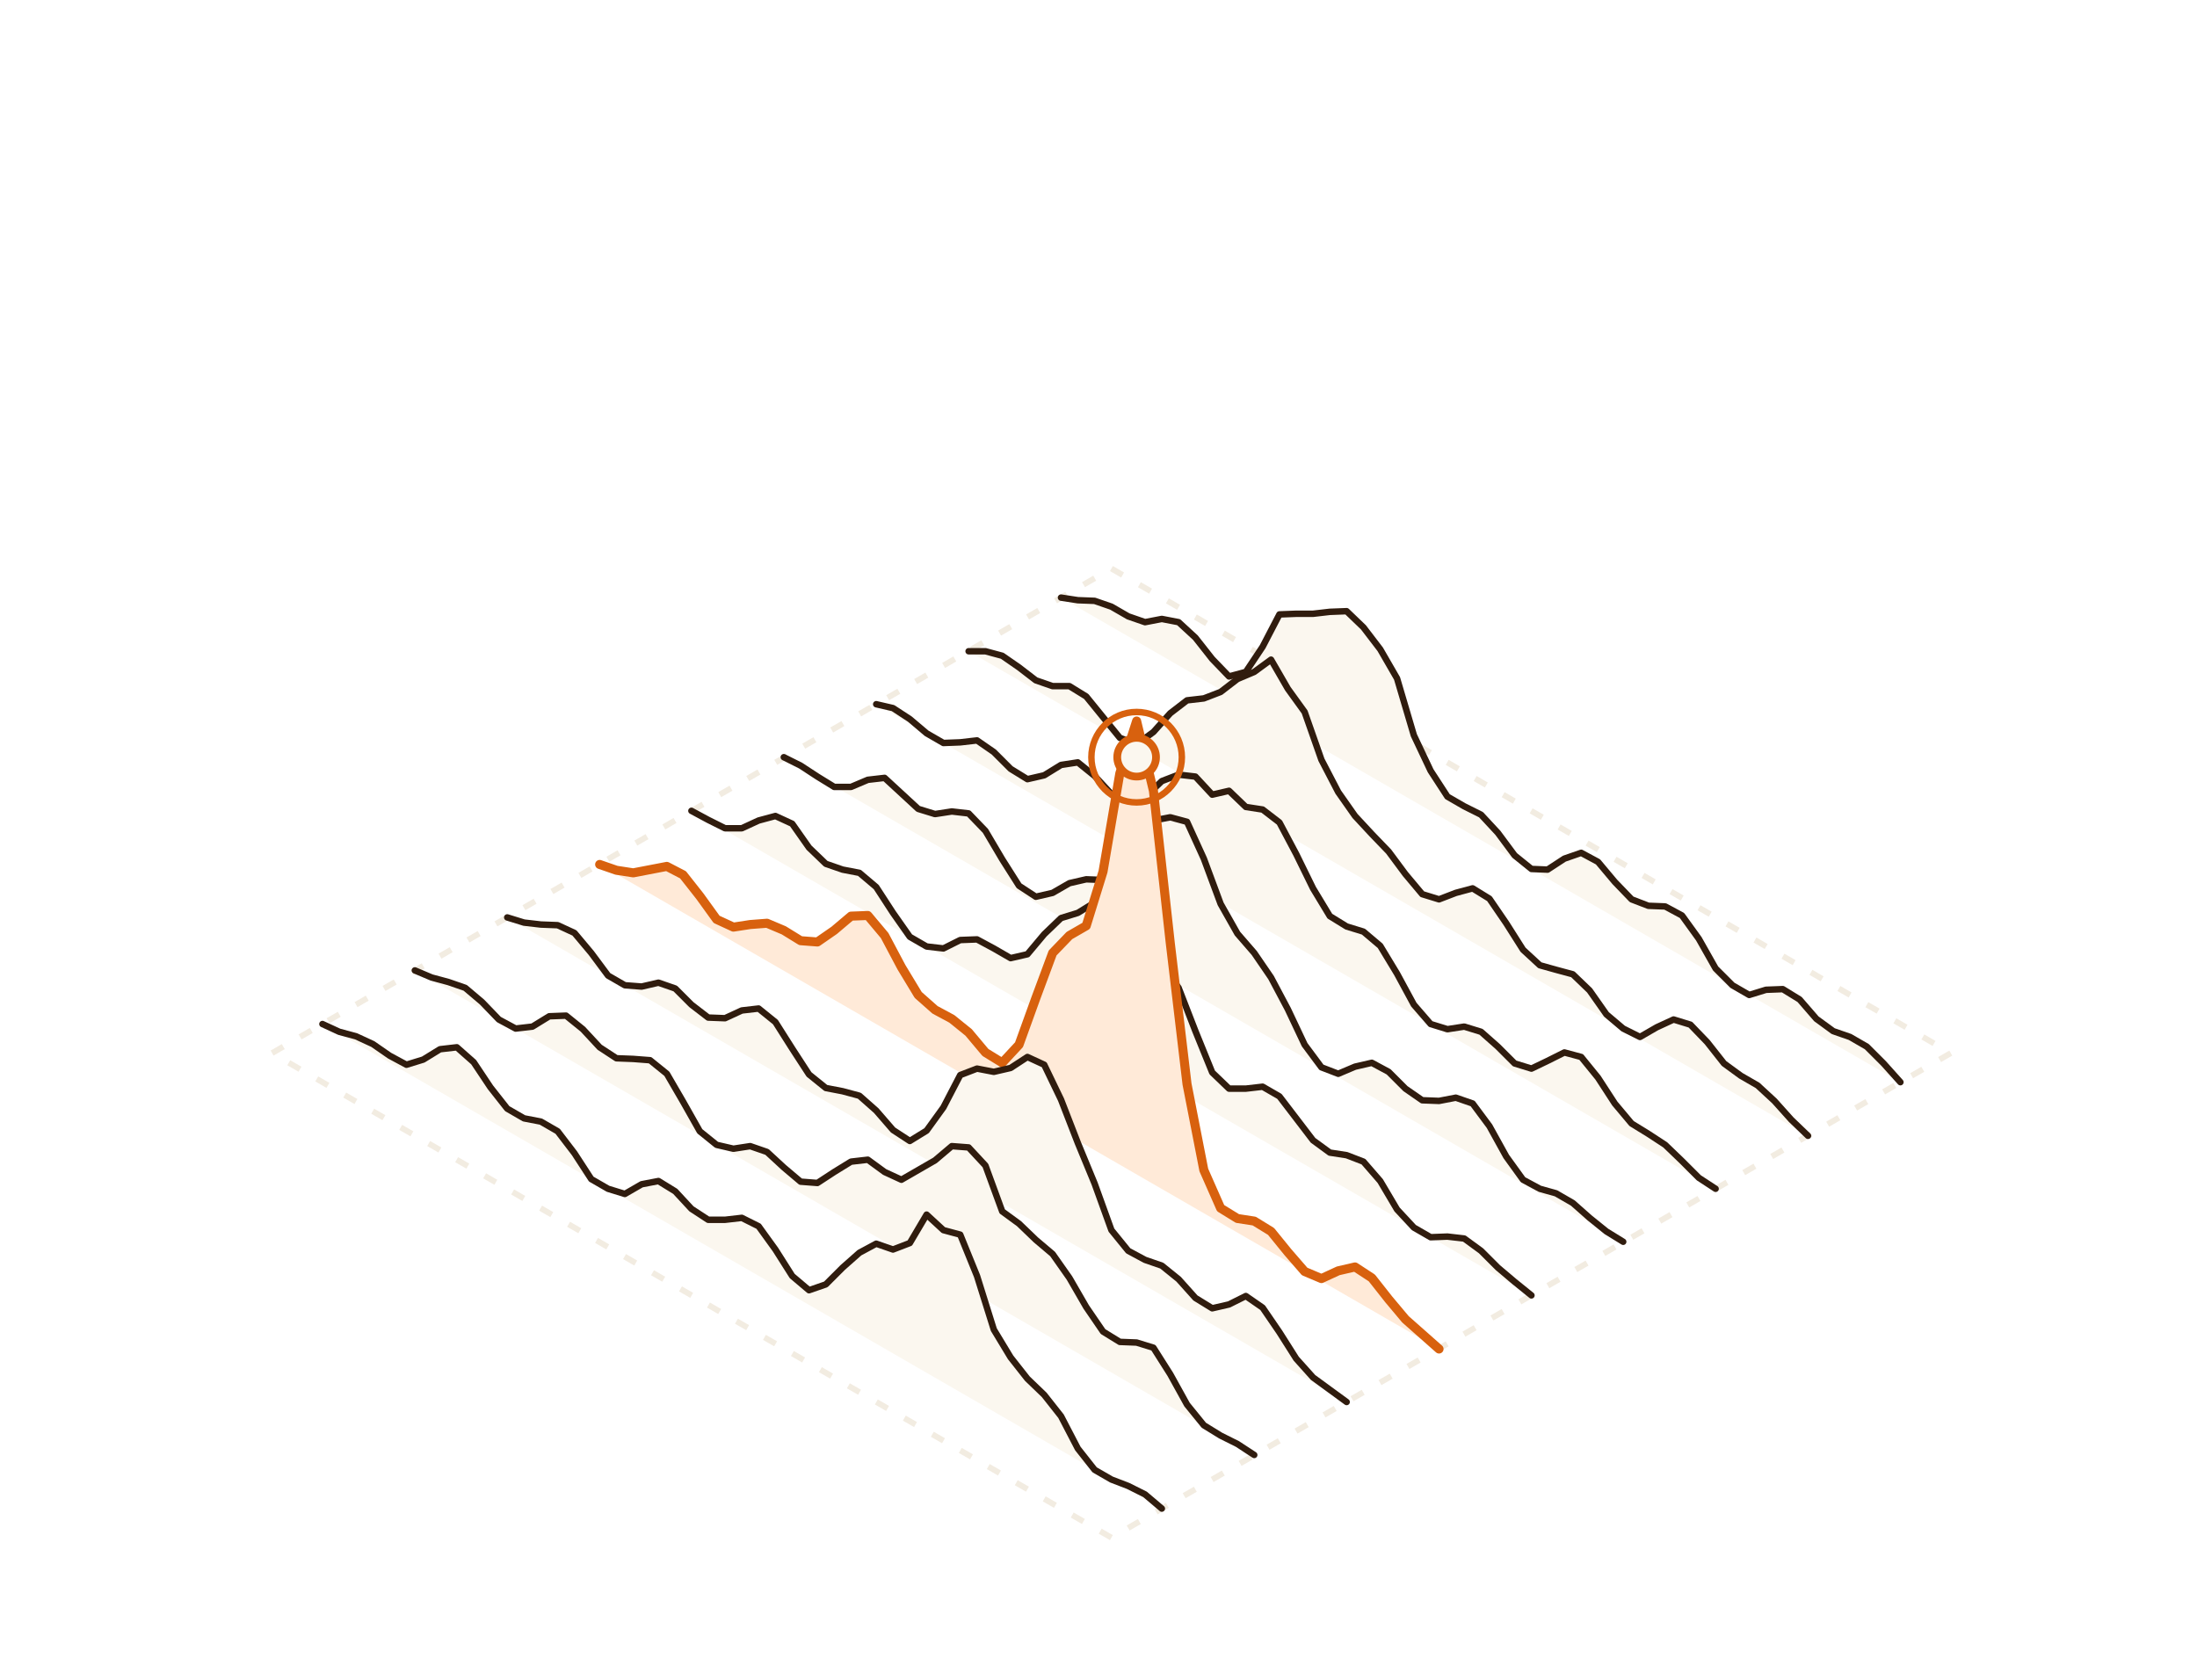
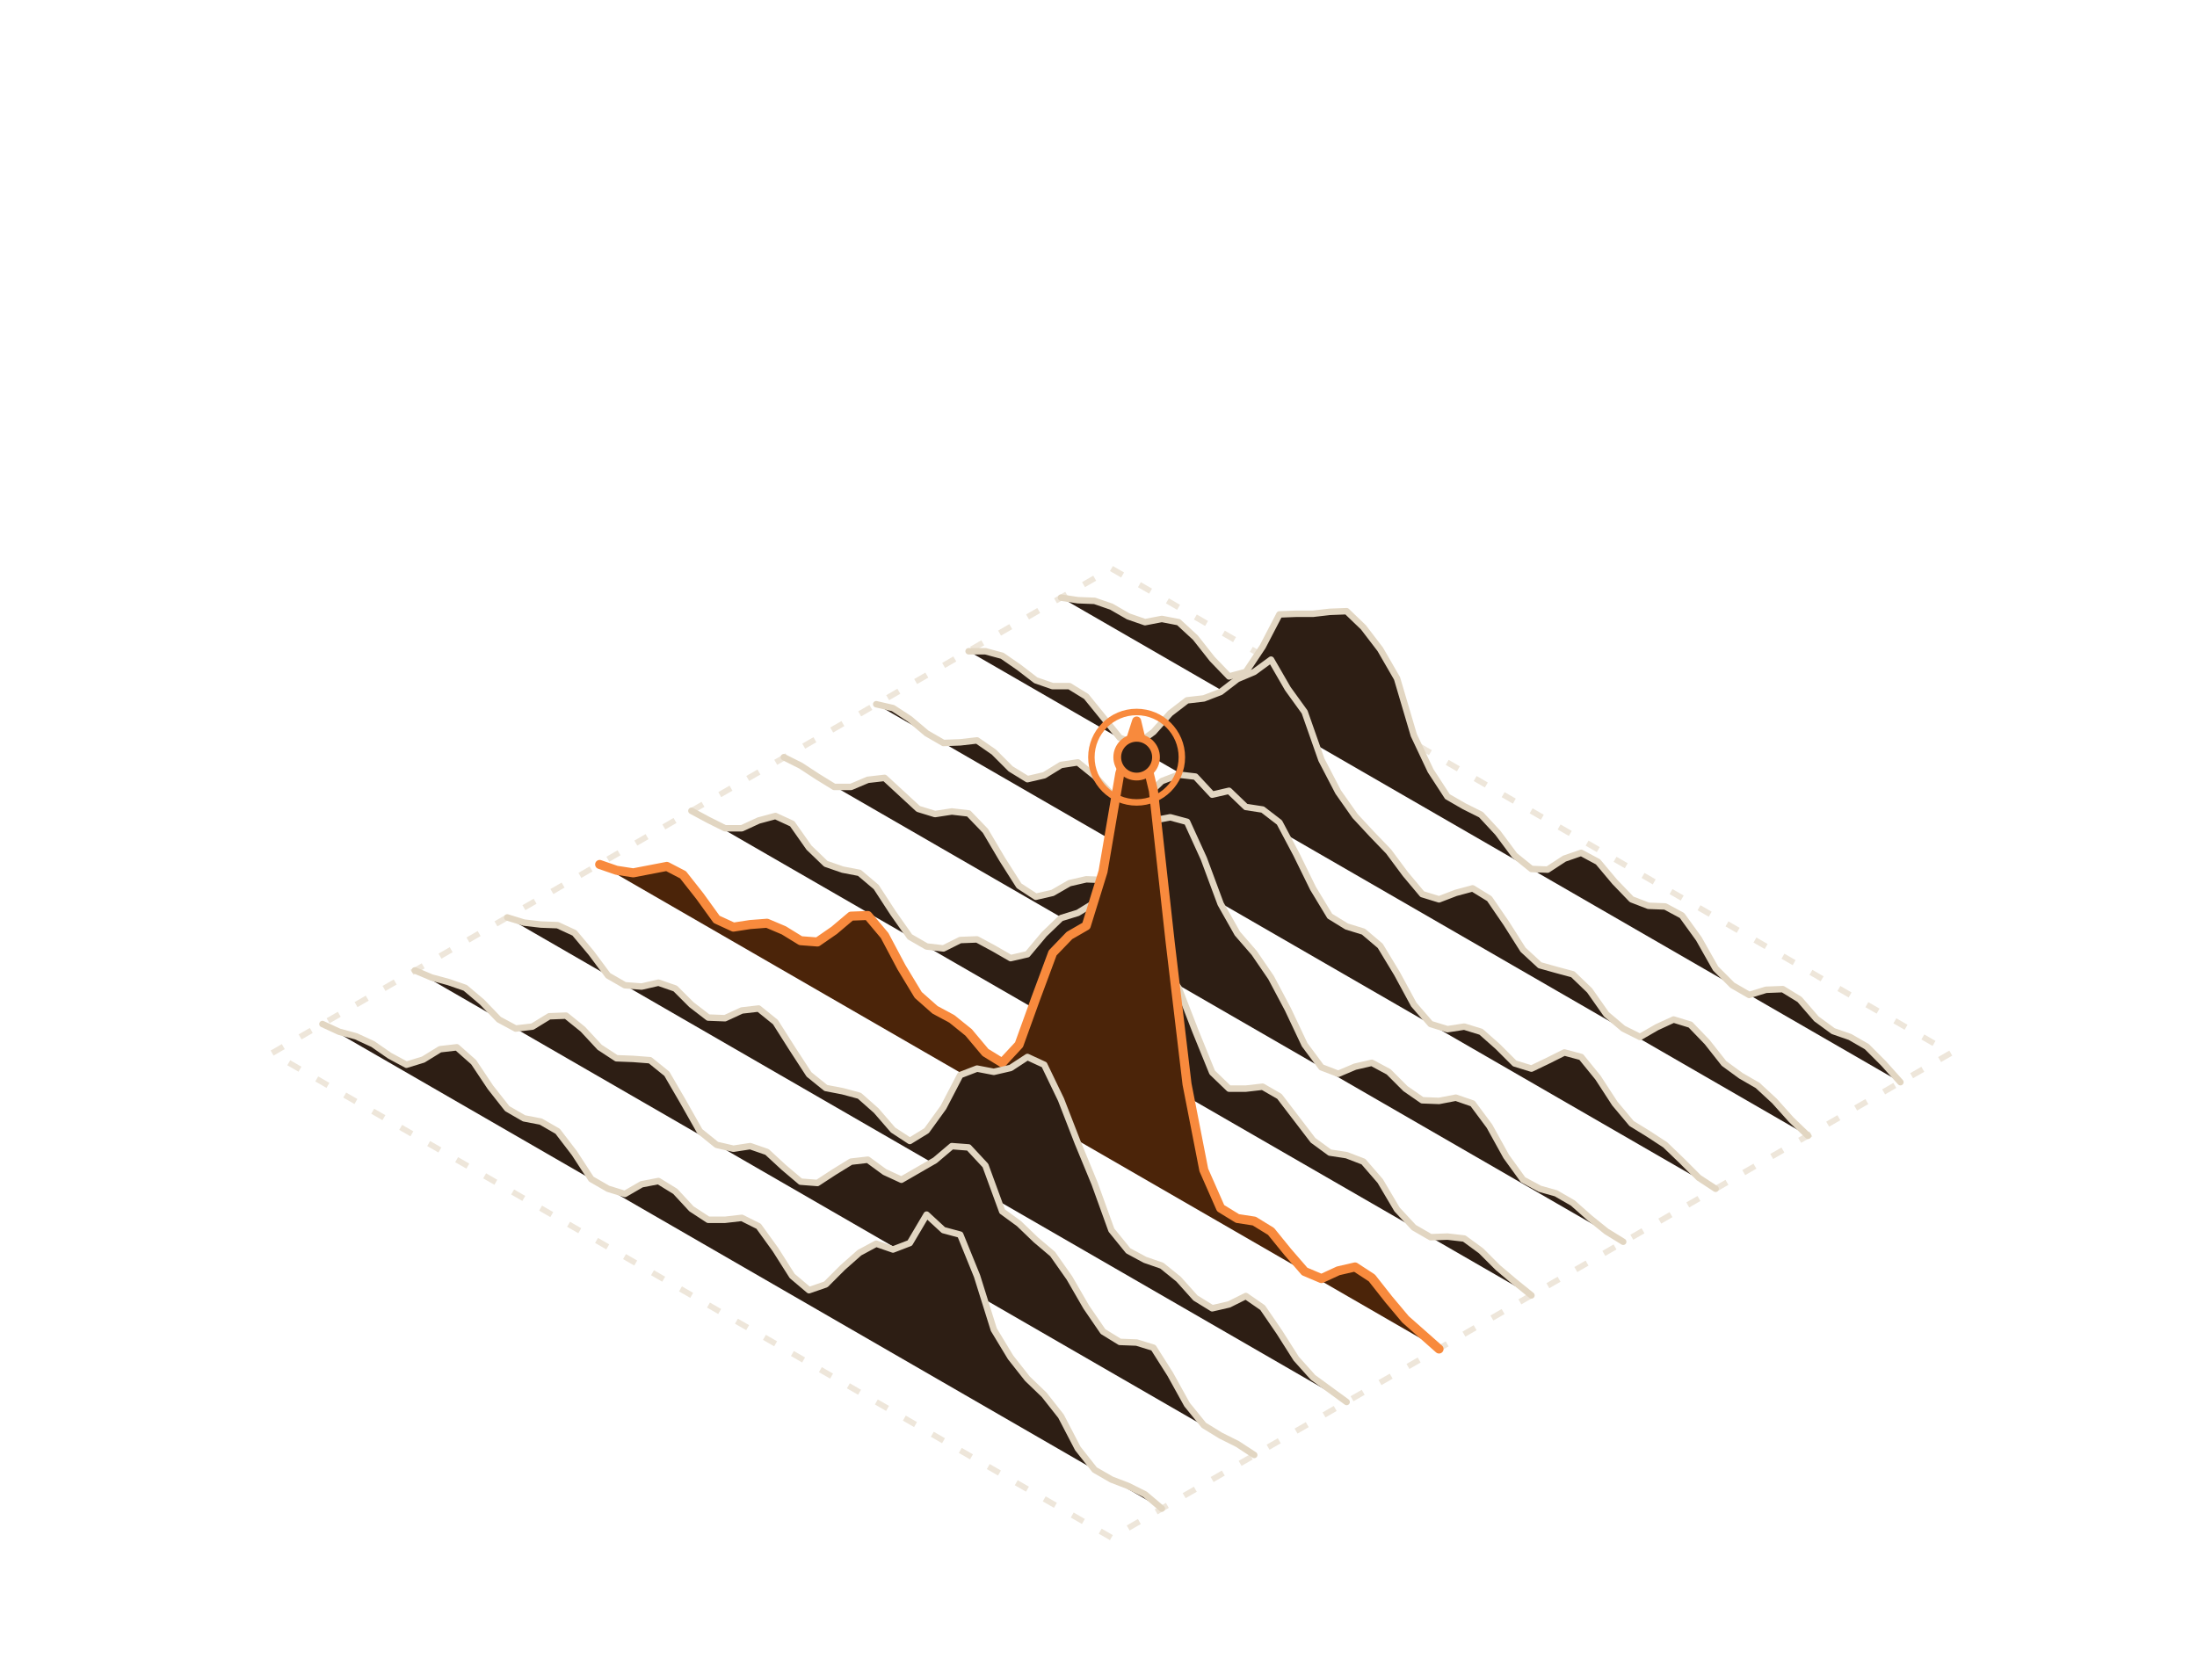
<svg xmlns="http://www.w3.org/2000/svg" viewBox="0 0 340 260" width="340" height="260" focusable="false">
  <defs>
    <pattern id="obs-dots" width="3.2" height="3.2" patternUnits="userSpaceOnUse">
-       <rect width="3.2" height="3.2" fill="#fbf7ef" />
-       <circle cx="0.8" cy="0.8" r="0.62" fill="#301c0e" />
-       <circle cx="2.4" cy="2.4" r="0.62" fill="#301c0e" />
+       <rect width="3.2" height="3.2" fill="#2d1e14" />
+       <circle cx="0.8" cy="0.8" r="0.62" fill="#e2d6c2" />
+       <circle cx="2.4" cy="2.4" r="0.62" fill="#e2d6c2" />
    </pattern>
    <pattern id="obs-fine" width="4" height="4" patternUnits="userSpaceOnUse">
-       <rect width="4" height="4" fill="#fbf7ef" />
-       <circle cx="1" cy="1" r="0.5" fill="#301c0e" opacity="0.7" />
+       <rect width="4" height="4" fill="#2d1e14" />
+       <circle cx="1" cy="1" r="0.5" fill="#e2d6c2" opacity="0.7" />
    </pattern>
    <pattern id="obs-hatch" width="3.4" height="3.4" patternUnits="userSpaceOnUse" patternTransform="rotate(-30)">
-       <rect width="3.4" height="3.4" fill="#fbf7ef" />
-       <rect width="3.4" height="0.7" fill="#301c0e" opacity="0.75" />
+       <rect width="3.4" height="3.4" fill="#2d1e14" />
+       <rect width="3.4" height="0.7" fill="#e2d6c2" opacity="0.75" />
    </pattern>
    <pattern id="obs-adots" width="3.2" height="3.2" patternUnits="userSpaceOnUse">
-       <rect width="3.2" height="3.2" fill="#ffead8" />
-       <circle cx="0.8" cy="0.8" r="0.68" fill="#d8610e" />
-       <circle cx="2.4" cy="2.4" r="0.68" fill="#d8610e" />
+       <rect width="3.2" height="3.2" fill="#4b2409" />
+       <circle cx="0.8" cy="0.8" r="0.68" fill="#f88a3d" />
+       <circle cx="2.4" cy="2.4" r="0.68" fill="#f88a3d" />
    </pattern>
    <pattern id="obs-ahatch" width="3.4" height="3.4" patternUnits="userSpaceOnUse" patternTransform="rotate(-30)">
-       <rect width="3.4" height="3.4" fill="#ffead8" />
-       <rect width="3.4" height="0.8" fill="#d8610e" />
+       <rect width="3.4" height="3.4" fill="#4b2409" />
+       <rect width="3.4" height="0.8" fill="#f88a3d" />
    </pattern>
  </defs>
-   <polygon points="172,88 301.9,163 172,238 42.1,163" fill="none" stroke="#eadfcd" stroke-width="0.9" stroke-linejoin="round" stroke-dasharray="2 3" opacity="0.6" />
+   <polygon points="172,88 301.9,163 172,238 42.1,163" fill="none" stroke="#e2d6c2" stroke-width="0.9" stroke-linejoin="round" stroke-dasharray="2 3" opacity="0.6" />
  <g class="rg">
-     <path class="rf" d="M164.2 92.5 L164.2 92.5 L166.8 92.9 L169.4 93 L172 93.9 L174.6 95.4 L177.2 96.3 L179.8 95.8 L182.4 96.3 L185 98.7 L187.6 102 L190.2 104.7 L192.8 104 L195.4 100.1 L198 95.1 L200.6 95 L203.2 95 L205.8 94.7 L208.4 94.6 L211 97.1 L213.6 100.5 L216.2 105 L218.8 113.8 L221.4 119.3 L224 123.3 L226.6 124.8 L229.2 126.1 L231.8 128.9 L234.4 132.4 L237 134.5 L239.5 134.6 L242.1 132.9 L244.7 132 L247.3 133.4 L249.9 136.5 L252.5 139.2 L255.1 140.2 L257.7 140.3 L260.3 141.7 L262.9 145.3 L265.5 149.9 L268.1 152.5 L270.7 154 L273.3 153.2 L275.9 153.1 L278.5 154.7 L281.1 157.7 L283.7 159.6 L286.3 160.5 L288.9 162 L291.5 164.6 L294.1 167.5 L294.1 167.5 Z" fill="#fbf7ef" />
-     <polyline class="rl" points="164.2,92.5 166.8,92.9 169.4,93 172,93.9 174.6,95.4 177.2,96.3 179.8,95.8 182.4,96.3 185,98.7 187.6,102 190.2,104.7 192.8,104 195.4,100.1 198,95.1 200.6,95 203.2,95 205.8,94.7 208.4,94.6 211,97.1 213.6,100.5 216.2,105 218.8,113.8 221.4,119.3 224,123.3 226.6,124.8 229.2,126.1 231.8,128.9 234.4,132.4 237,134.5 239.5,134.6 242.1,132.9 244.7,132 247.3,133.4 249.9,136.5 252.5,139.2 255.1,140.2 257.7,140.3 260.3,141.7 262.9,145.3 265.5,149.9 268.1,152.5 270.7,154 273.3,153.2 275.9,153.1 278.5,154.7 281.1,157.7 283.7,159.6 286.3,160.5 288.9,162 291.5,164.6 294.1,167.5" fill="none" stroke="#301c0e" stroke-width="1.0" stroke-linejoin="round" stroke-linecap="round" />
+     <path class="rf" d="M164.2 92.5 L164.2 92.5 L166.8 92.9 L169.4 93 L172 93.9 L174.6 95.4 L177.2 96.3 L179.8 95.8 L182.4 96.3 L185 98.7 L187.6 102 L190.2 104.7 L192.8 104 L195.4 100.1 L198 95.1 L200.6 95 L203.2 95 L205.8 94.7 L208.4 94.6 L211 97.1 L213.6 100.5 L216.2 105 L218.8 113.8 L221.4 119.3 L224 123.3 L226.6 124.8 L229.2 126.1 L231.8 128.9 L234.4 132.4 L237 134.5 L239.5 134.6 L242.1 132.9 L244.7 132 L247.3 133.4 L249.9 136.5 L252.5 139.2 L255.1 140.2 L257.7 140.3 L260.3 141.7 L262.9 145.3 L265.5 149.9 L268.1 152.5 L270.7 154 L273.3 153.2 L275.9 153.1 L278.5 154.7 L281.1 157.7 L283.7 159.6 L286.3 160.5 L288.9 162 L291.5 164.6 L294.1 167.5 L294.1 167.5 Z" fill="#2d1e14" />
+     <polyline class="rl" points="164.2,92.5 166.8,92.9 169.4,93 172,93.9 174.6,95.4 177.2,96.3 179.8,95.8 182.4,96.3 185,98.7 187.6,102 190.2,104.7 192.8,104 195.4,100.1 198,95.1 200.6,95 203.2,95 205.8,94.7 208.4,94.6 211,97.1 213.6,100.5 216.2,105 218.8,113.8 221.4,119.3 224,123.3 226.6,124.8 229.2,126.1 231.8,128.9 234.4,132.4 237,134.5 239.5,134.6 242.1,132.9 244.7,132 247.3,133.4 249.9,136.5 252.5,139.2 255.1,140.2 257.7,140.3 260.3,141.7 262.9,145.3 265.5,149.9 268.1,152.5 270.7,154 273.3,153.2 275.9,153.1 278.5,154.7 281.1,157.7 283.7,159.6 286.3,160.5 288.9,162 291.5,164.6 294.1,167.5" fill="none" stroke="#e2d6c2" stroke-width="1.0" stroke-linejoin="round" stroke-linecap="round" />
  </g>
  <g class="rg">
-     <path class="rf" d="M149.9 100.8 L149.9 100.8 L152.5 100.8 L155.1 101.5 L157.7 103.3 L160.3 105.3 L162.9 106.2 L165.5 106.2 L168.1 107.8 L170.7 111 L173.3 114.2 L175.9 115.2 L178.5 113.3 L181.1 110.4 L183.7 108.4 L186.3 108.1 L188.9 107.1 L191.5 105.1 L194.1 104 L196.7 102.1 L199.3 106.6 L201.9 110.2 L204.5 117.6 L207.1 122.6 L209.7 126.3 L212.3 129.1 L214.9 131.8 L217.5 135.3 L220.1 138.4 L222.7 139.2 L225.3 138.2 L227.9 137.5 L230.5 139.1 L233.1 142.9 L235.7 147 L238.3 149.4 L240.8 150.1 L243.4 150.8 L246 153.3 L248.6 157 L251.2 159.2 L253.8 160.5 L256.4 159 L259 157.8 L261.6 158.6 L264.2 161.3 L266.8 164.6 L269.4 166.5 L272 168 L274.6 170.4 L277.2 173.3 L279.8 175.8 L279.8 175.8 Z" fill="#fbf7ef" />
-     <polyline class="rl" points="149.9,100.8 152.5,100.8 155.1,101.5 157.7,103.3 160.3,105.3 162.9,106.2 165.5,106.2 168.1,107.8 170.7,111 173.3,114.2 175.9,115.2 178.5,113.3 181.1,110.4 183.7,108.4 186.3,108.1 188.9,107.1 191.5,105.1 194.1,104 196.7,102.1 199.3,106.6 201.9,110.2 204.5,117.6 207.1,122.6 209.7,126.3 212.3,129.1 214.9,131.8 217.5,135.3 220.1,138.4 222.7,139.2 225.3,138.2 227.9,137.5 230.5,139.1 233.1,142.9 235.7,147 238.3,149.4 240.8,150.1 243.4,150.8 246,153.3 248.6,157 251.2,159.2 253.8,160.5 256.4,159 259,157.8 261.6,158.6 264.2,161.3 266.8,164.6 269.4,166.5 272,168 274.6,170.4 277.2,173.3 279.8,175.8" fill="none" stroke="#301c0e" stroke-width="1.0" stroke-linejoin="round" stroke-linecap="round" />
+     <path class="rf" d="M149.9 100.8 L149.9 100.8 L152.5 100.8 L155.1 101.5 L157.7 103.3 L160.3 105.3 L162.9 106.2 L165.5 106.2 L168.1 107.8 L170.7 111 L173.3 114.2 L175.9 115.2 L178.5 113.3 L181.1 110.4 L183.7 108.4 L186.3 108.1 L188.9 107.1 L191.5 105.1 L194.1 104 L196.7 102.1 L199.3 106.6 L201.9 110.2 L204.5 117.6 L207.1 122.6 L209.7 126.3 L212.3 129.1 L214.9 131.8 L217.5 135.3 L220.1 138.4 L222.7 139.2 L225.3 138.2 L227.9 137.5 L230.5 139.1 L233.1 142.9 L235.7 147 L238.3 149.4 L240.8 150.1 L243.4 150.8 L246 153.3 L248.6 157 L251.2 159.2 L253.8 160.5 L256.4 159 L259 157.8 L261.6 158.6 L264.2 161.3 L266.8 164.6 L269.4 166.5 L272 168 L274.6 170.4 L277.2 173.3 L279.8 175.8 L279.8 175.8 Z" fill="#2d1e14" />
+     <polyline class="rl" points="149.9,100.8 152.5,100.8 155.1,101.5 157.7,103.3 160.3,105.3 162.9,106.2 165.5,106.2 168.1,107.8 170.7,111 173.3,114.2 175.9,115.2 178.5,113.3 181.1,110.4 183.7,108.4 186.3,108.1 188.9,107.1 191.5,105.1 194.1,104 196.7,102.1 199.3,106.6 201.9,110.2 204.5,117.6 207.1,122.6 209.7,126.3 212.3,129.1 214.9,131.8 217.5,135.3 220.1,138.4 222.7,139.2 225.3,138.2 227.9,137.5 230.5,139.1 233.1,142.9 235.7,147 238.3,149.4 240.8,150.1 243.4,150.8 246,153.3 248.6,157 251.2,159.2 253.8,160.5 256.4,159 259,157.8 261.6,158.6 264.2,161.3 266.8,164.6 269.4,166.5 272,168 274.6,170.4 277.2,173.3 279.8,175.8" fill="none" stroke="#e2d6c2" stroke-width="1.0" stroke-linejoin="round" stroke-linecap="round" />
  </g>
  <g class="rg">
-     <path class="rf" d="M135.6 109 L135.6 109 L138.2 109.6 L140.8 111.3 L143.4 113.5 L146 115 L148.6 114.9 L151.2 114.6 L153.8 116.4 L156.4 119 L159 120.6 L161.6 120 L164.2 118.4 L166.8 118 L169.4 120.1 L172 122.9 L174.6 124.6 L177.2 123.4 L179.8 120.9 L182.4 119.9 L185 120.2 L187.6 123 L190.2 122.4 L192.8 124.9 L195.4 125.3 L198 127.3 L200.6 132.2 L203.2 137.5 L205.8 141.8 L208.4 143.4 L211 144.2 L213.6 146.4 L216.2 150.7 L218.8 155.5 L221.4 158.5 L224 159.3 L226.6 158.9 L229.2 159.7 L231.8 162 L234.4 164.6 L237 165.4 L239.5 164.2 L242.1 162.9 L244.7 163.6 L247.3 166.8 L249.9 170.8 L252.5 173.9 L255.1 175.5 L257.7 177.2 L260.3 179.7 L262.9 182.3 L265.5 184 L265.5 184 Z" fill="#fbf7ef" />
-     <polyline class="rl" points="135.6,109 138.2,109.6 140.8,111.3 143.4,113.5 146,115 148.6,114.9 151.2,114.6 153.8,116.4 156.4,119 159,120.6 161.6,120 164.2,118.4 166.8,118 169.4,120.1 172,122.9 174.6,124.6 177.2,123.4 179.8,120.9 182.4,119.9 185,120.2 187.6,123 190.2,122.4 192.8,124.9 195.4,125.3 198,127.3 200.6,132.2 203.2,137.5 205.8,141.8 208.4,143.4 211,144.2 213.6,146.4 216.2,150.7 218.8,155.5 221.4,158.5 224,159.3 226.6,158.9 229.2,159.7 231.8,162 234.4,164.6 237,165.4 239.5,164.2 242.1,162.9 244.7,163.6 247.3,166.8 249.9,170.8 252.5,173.9 255.1,175.5 257.7,177.2 260.3,179.7 262.9,182.3 265.5,184" fill="none" stroke="#301c0e" stroke-width="1.0" stroke-linejoin="round" stroke-linecap="round" />
+     <path class="rf" d="M135.6 109 L135.6 109 L138.2 109.6 L140.8 111.3 L143.4 113.5 L146 115 L148.6 114.9 L151.2 114.6 L153.8 116.4 L156.4 119 L159 120.6 L161.6 120 L164.2 118.4 L166.8 118 L169.4 120.1 L172 122.9 L174.6 124.6 L177.2 123.4 L179.8 120.9 L182.4 119.9 L185 120.2 L187.6 123 L190.2 122.4 L192.8 124.9 L195.4 125.3 L198 127.3 L200.6 132.2 L203.2 137.5 L205.8 141.8 L208.4 143.4 L211 144.2 L213.6 146.4 L216.2 150.7 L218.8 155.5 L221.4 158.5 L224 159.3 L226.6 158.9 L229.2 159.7 L231.8 162 L234.4 164.6 L237 165.4 L239.5 164.2 L242.1 162.9 L244.7 163.6 L247.3 166.8 L249.9 170.8 L252.5 173.9 L255.1 175.5 L257.7 177.2 L260.3 179.7 L262.9 182.3 L265.5 184 L265.5 184 Z" fill="#2d1e14" />
+     <polyline class="rl" points="135.6,109 138.2,109.6 140.8,111.3 143.4,113.5 146,115 148.6,114.9 151.2,114.6 153.8,116.4 156.4,119 159,120.6 161.6,120 164.2,118.4 166.8,118 169.4,120.1 172,122.9 174.6,124.6 177.2,123.4 179.8,120.9 182.4,119.9 185,120.2 187.6,123 190.2,122.4 192.8,124.9 195.4,125.3 198,127.3 200.6,132.2 203.2,137.5 205.8,141.8 208.4,143.4 211,144.2 213.6,146.4 216.2,150.7 218.8,155.5 221.4,158.5 224,159.3 226.6,158.9 229.2,159.7 231.8,162 234.4,164.6 237,165.4 239.5,164.2 242.1,162.9 244.7,163.6 247.3,166.8 249.9,170.8 252.5,173.9 255.1,175.5 257.7,177.2 260.3,179.7 262.9,182.3 265.5,184" fill="none" stroke="#e2d6c2" stroke-width="1.0" stroke-linejoin="round" stroke-linecap="round" />
  </g>
  <g class="rg">
-     <path class="rf" d="M121.3 117.2 L121.3 117.2 L123.9 118.5 L126.5 120.2 L129.1 121.8 L131.7 121.8 L134.3 120.7 L136.9 120.4 L139.5 122.8 L142.1 125.2 L144.7 126 L147.3 125.6 L149.9 125.9 L152.5 128.6 L155.1 133 L157.7 137.1 L160.3 138.8 L162.9 138.2 L165.5 136.7 L168.1 136.1 L170.7 136.2 L173.3 134.9 L175.9 131.2 L178.5 127 L181.1 126.5 L183.7 127.2 L186.3 132.9 L188.9 139.9 L191.5 144.5 L194.1 147.5 L196.7 151.3 L199.3 156.2 L201.9 161.7 L204.5 165.2 L207.1 166.2 L209.7 165.1 L212.3 164.5 L214.9 165.9 L217.5 168.5 L220.1 170.3 L222.7 170.4 L225.3 169.9 L227.9 170.8 L230.5 174.3 L233.1 179 L235.7 182.6 L238.3 184 L240.8 184.7 L243.4 186.2 L246 188.5 L248.6 190.6 L251.2 192.2 L251.2 192.2 Z" fill="#fbf7ef" />
-     <polyline class="rl" points="121.3,117.2 123.9,118.5 126.5,120.2 129.1,121.8 131.7,121.8 134.3,120.7 136.9,120.4 139.5,122.8 142.1,125.2 144.7,126 147.3,125.6 149.9,125.9 152.5,128.6 155.1,133 157.7,137.1 160.3,138.8 162.9,138.2 165.5,136.7 168.1,136.1 170.7,136.2 173.3,134.9 175.9,131.2 178.5,127 181.1,126.5 183.7,127.2 186.3,132.9 188.9,139.9 191.5,144.5 194.1,147.5 196.7,151.3 199.3,156.2 201.9,161.7 204.5,165.2 207.1,166.2 209.7,165.1 212.3,164.5 214.9,165.9 217.5,168.5 220.1,170.3 222.7,170.4 225.3,169.9 227.9,170.8 230.5,174.3 233.1,179 235.7,182.6 238.3,184 240.8,184.7 243.4,186.2 246,188.5 248.6,190.6 251.2,192.2" fill="none" stroke="#301c0e" stroke-width="1.0" stroke-linejoin="round" stroke-linecap="round" />
+     <path class="rf" d="M121.3 117.2 L121.3 117.2 L123.9 118.5 L126.5 120.2 L129.1 121.8 L131.7 121.8 L134.3 120.7 L136.9 120.4 L139.5 122.8 L142.1 125.2 L144.7 126 L147.3 125.6 L149.9 125.9 L152.5 128.6 L155.1 133 L157.7 137.1 L160.3 138.8 L162.9 138.2 L165.5 136.7 L168.1 136.1 L170.7 136.2 L173.3 134.9 L175.9 131.2 L178.5 127 L181.1 126.5 L183.7 127.2 L186.3 132.9 L188.9 139.9 L191.5 144.5 L194.1 147.5 L196.7 151.3 L199.3 156.2 L201.9 161.7 L204.5 165.2 L207.1 166.2 L209.7 165.1 L212.3 164.5 L214.9 165.9 L217.5 168.5 L220.1 170.3 L222.7 170.4 L225.3 169.9 L227.9 170.8 L230.5 174.3 L233.1 179 L235.7 182.6 L238.3 184 L240.8 184.7 L243.4 186.2 L246 188.5 L248.6 190.6 L251.2 192.2 L251.2 192.2 Z" fill="#2d1e14" />
+     <polyline class="rl" points="121.3,117.2 123.9,118.5 126.5,120.2 129.1,121.8 131.7,121.8 134.3,120.7 136.9,120.4 139.5,122.8 142.1,125.2 144.7,126 147.3,125.6 149.9,125.9 152.5,128.6 155.1,133 157.7,137.1 160.3,138.8 162.9,138.2 165.5,136.7 168.1,136.1 170.7,136.2 173.3,134.9 175.9,131.2 178.5,127 181.1,126.5 183.7,127.2 186.3,132.9 188.9,139.9 191.5,144.5 194.1,147.5 196.7,151.3 199.3,156.2 201.9,161.7 204.5,165.2 207.1,166.2 209.7,165.1 212.3,164.5 214.9,165.9 217.5,168.5 220.1,170.3 222.7,170.4 225.3,169.9 227.9,170.8 230.5,174.3 233.1,179 235.7,182.6 238.3,184 240.8,184.7 243.4,186.2 246,188.5 248.6,190.6 251.2,192.2" fill="none" stroke="#e2d6c2" stroke-width="1.0" stroke-linejoin="round" stroke-linecap="round" />
  </g>
  <g class="rg">
-     <path class="rf" d="M107 125.5 L107 125.5 L109.6 126.9 L112.2 128.2 L114.8 128.2 L117.4 127 L120 126.3 L122.6 127.5 L125.2 131.2 L127.8 133.7 L130.4 134.6 L133 135.1 L135.6 137.3 L138.2 141.3 L140.8 145 L143.4 146.5 L146 146.8 L148.6 145.5 L151.2 145.4 L153.8 146.8 L156.4 148.3 L159 147.7 L161.6 144.6 L164.2 142.1 L166.8 141.3 L169.4 139.7 L172 142.9 L174.6 145.2 L177.2 145.1 L179.8 149.3 L182.4 152.9 L185 159.6 L187.6 166 L190.2 168.5 L192.8 168.5 L195.4 168.2 L198 169.7 L200.6 173.1 L203.2 176.5 L205.8 178.4 L208.4 178.8 L211 179.8 L213.6 182.8 L216.2 187.2 L218.8 190 L221.4 191.5 L224 191.4 L226.6 191.7 L229.2 193.6 L231.8 196.2 L234.4 198.4 L237 200.5 L237 200.5 Z" fill="#fbf7ef" />
-     <polyline class="rl" points="107,125.5 109.6,126.9 112.2,128.2 114.8,128.2 117.4,127 120,126.3 122.6,127.5 125.2,131.2 127.8,133.7 130.4,134.6 133,135.1 135.6,137.3 138.2,141.3 140.8,145 143.4,146.5 146,146.8 148.6,145.5 151.2,145.4 153.8,146.8 156.4,148.3 159,147.7 161.6,144.6 164.2,142.1 166.8,141.3 169.4,139.7 172,142.9 174.6,145.2 177.2,145.1 179.8,149.3 182.4,152.9 185,159.6 187.6,166 190.2,168.5 192.8,168.5 195.4,168.2 198,169.7 200.6,173.1 203.2,176.5 205.8,178.4 208.4,178.8 211,179.8 213.6,182.8 216.2,187.2 218.8,190 221.4,191.5 224,191.4 226.6,191.7 229.2,193.6 231.8,196.2 234.4,198.4 237,200.5" fill="none" stroke="#301c0e" stroke-width="1.0" stroke-linejoin="round" stroke-linecap="round" />
+     <path class="rf" d="M107 125.5 L107 125.5 L109.6 126.9 L112.2 128.2 L114.8 128.2 L117.4 127 L120 126.3 L122.6 127.5 L125.2 131.2 L127.8 133.7 L130.4 134.6 L133 135.1 L135.6 137.3 L138.2 141.3 L140.8 145 L143.4 146.5 L146 146.8 L148.6 145.5 L151.2 145.4 L153.8 146.8 L156.4 148.3 L159 147.7 L161.6 144.6 L164.2 142.1 L166.8 141.3 L169.4 139.7 L172 142.9 L174.6 145.2 L177.2 145.1 L179.8 149.3 L182.4 152.9 L185 159.6 L187.6 166 L190.2 168.5 L192.8 168.5 L195.4 168.2 L198 169.7 L200.6 173.1 L203.2 176.5 L205.8 178.4 L208.4 178.8 L211 179.8 L213.6 182.8 L216.2 187.2 L218.8 190 L221.4 191.5 L224 191.4 L226.6 191.7 L229.2 193.6 L231.8 196.2 L234.4 198.4 L237 200.5 L237 200.5 Z" fill="#2d1e14" />
+     <polyline class="rl" points="107,125.5 109.6,126.9 112.2,128.2 114.8,128.2 117.4,127 120,126.3 122.6,127.5 125.2,131.2 127.8,133.7 130.4,134.6 133,135.1 135.6,137.3 138.2,141.3 140.8,145 143.4,146.5 146,146.8 148.6,145.5 151.2,145.4 153.8,146.8 156.4,148.3 159,147.7 161.6,144.6 164.2,142.1 166.8,141.3 169.4,139.7 172,142.9 174.6,145.2 177.2,145.1 179.8,149.3 182.4,152.9 185,159.6 187.6,166 190.2,168.5 192.8,168.5 195.4,168.2 198,169.7 200.6,173.1 203.2,176.5 205.8,178.4 208.4,178.8 211,179.8 213.6,182.8 216.2,187.2 218.8,190 221.4,191.5 224,191.4 226.6,191.7 229.2,193.6 231.8,196.2 234.4,198.4 237,200.5" fill="none" stroke="#e2d6c2" stroke-width="1.0" stroke-linejoin="round" stroke-linecap="round" />
  </g>
  <g class="rg hot">
-     <path class="rf" d="M92.8 133.8 L92.8 133.8 L95.4 134.7 L98 135.1 L100.6 134.6 L103.2 134.1 L105.7 135.4 L108.3 138.7 L110.9 142.3 L113.5 143.5 L116.1 143.1 L118.7 142.9 L121.3 144 L123.9 145.6 L126.5 145.8 L129.1 144 L131.7 141.8 L134.3 141.7 L136.9 144.8 L139.5 149.7 L142.1 154 L144.7 156.3 L147.3 157.7 L149.9 159.8 L152.5 162.9 L155.1 164.5 L157.7 161.7 L160.3 154.5 L162.9 147.5 L165.5 144.8 L168.1 143.3 L170.7 134.9 L173.3 119.7 L175.9 111.6 L178.5 122.4 L181.1 145.9 L183.7 167.8 L186.3 181.1 L188.9 187 L191.5 188.6 L194.1 189 L196.7 190.6 L199.3 193.8 L201.9 196.8 L204.5 197.9 L207.1 196.7 L209.7 196.1 L212.3 197.8 L214.9 201.1 L217.5 204.2 L220.1 206.5 L222.7 208.8 L222.7 208.8 Z" fill="#ffead8" />
-     <polyline class="rl" points="92.8,133.8 95.4,134.7 98,135.1 100.6,134.6 103.2,134.1 105.7,135.4 108.3,138.7 110.9,142.3 113.5,143.5 116.1,143.1 118.7,142.9 121.3,144 123.9,145.6 126.5,145.8 129.1,144 131.7,141.8 134.3,141.7 136.9,144.8 139.5,149.7 142.1,154 144.7,156.3 147.3,157.7 149.9,159.8 152.5,162.9 155.1,164.5 157.7,161.7 160.3,154.5 162.9,147.5 165.5,144.8 168.1,143.3 170.7,134.9 173.3,119.7 175.9,111.6 178.5,122.4 181.1,145.9 183.7,167.8 186.3,181.1 188.9,187 191.5,188.6 194.1,189 196.7,190.6 199.3,193.8 201.9,196.8 204.5,197.9 207.1,196.7 209.7,196.1 212.3,197.8 214.9,201.1 217.5,204.2 220.1,206.5 222.7,208.8" fill="none" stroke="#d8610e" stroke-width="1.4" stroke-linejoin="round" stroke-linecap="round" />
+     <path class="rf" d="M92.8 133.8 L92.8 133.8 L95.4 134.7 L98 135.1 L100.6 134.6 L103.2 134.1 L105.7 135.4 L108.3 138.7 L110.9 142.3 L113.5 143.5 L116.1 143.1 L118.7 142.9 L121.3 144 L123.9 145.6 L126.5 145.8 L129.1 144 L131.7 141.8 L134.3 141.7 L136.9 144.8 L139.5 149.7 L142.1 154 L144.7 156.3 L147.3 157.7 L149.9 159.8 L152.5 162.9 L155.1 164.5 L157.7 161.7 L160.3 154.5 L162.9 147.5 L165.5 144.8 L168.1 143.3 L170.7 134.9 L173.3 119.7 L175.9 111.6 L178.5 122.4 L181.1 145.9 L183.7 167.8 L186.3 181.1 L188.9 187 L191.5 188.6 L194.1 189 L196.7 190.6 L199.3 193.8 L201.9 196.8 L204.5 197.9 L207.1 196.7 L209.7 196.1 L212.3 197.8 L214.9 201.1 L217.5 204.2 L220.1 206.5 L222.7 208.8 L222.7 208.8 Z" fill="#4b2409" />
+     <polyline class="rl" points="92.8,133.8 95.4,134.7 98,135.1 100.6,134.6 103.2,134.1 105.7,135.4 108.3,138.7 110.9,142.3 113.5,143.5 116.1,143.1 118.7,142.9 121.3,144 123.9,145.6 126.5,145.8 129.1,144 131.7,141.8 134.3,141.7 136.9,144.8 139.5,149.7 142.1,154 144.7,156.3 147.3,157.7 149.9,159.8 152.5,162.9 155.1,164.5 157.7,161.7 160.3,154.5 162.9,147.5 165.5,144.8 168.1,143.3 170.7,134.9 173.3,119.7 175.9,111.6 178.5,122.4 181.1,145.9 183.7,167.8 186.3,181.1 188.9,187 191.5,188.6 194.1,189 196.7,190.6 199.3,193.8 201.9,196.8 204.5,197.9 207.1,196.7 209.7,196.1 212.3,197.8 214.9,201.1 217.5,204.2 220.1,206.5 222.7,208.8" fill="none" stroke="#f88a3d" stroke-width="1.4" stroke-linejoin="round" stroke-linecap="round" />
  </g>
  <g class="rg">
-     <path class="rf" d="M78.5 142 L78.5 142 L81.1 142.8 L83.7 143.1 L86.3 143.2 L88.9 144.4 L91.5 147.5 L94.1 151 L96.7 152.5 L99.3 152.7 L101.9 152.1 L104.5 153 L107 155.5 L109.6 157.5 L112.2 157.6 L114.8 156.4 L117.4 156.1 L120 158.2 L122.6 162.3 L125.2 166.3 L127.8 168.4 L130.4 168.9 L133 169.6 L135.6 171.9 L138.2 174.9 L140.8 176.6 L143.4 175 L146 171.4 L148.6 166.4 L151.2 165.4 L153.8 165.9 L156.4 165.3 L159 163.6 L161.6 164.8 L164.2 170.2 L166.8 176.9 L169.4 183.2 L172 190.4 L174.6 193.6 L177.2 195 L179.8 195.9 L182.4 198 L185 200.9 L187.6 202.5 L190.2 201.9 L192.8 200.6 L195.4 202.4 L198 206.2 L200.6 210.3 L203.2 213.2 L205.8 215.1 L208.4 217 L208.4 217 Z" fill="#fbf7ef" />
-     <polyline class="rl" points="78.5,142 81.1,142.8 83.7,143.1 86.3,143.2 88.9,144.4 91.5,147.5 94.1,151 96.7,152.5 99.3,152.7 101.9,152.1 104.5,153 107,155.5 109.6,157.5 112.2,157.6 114.8,156.4 117.4,156.1 120,158.2 122.6,162.3 125.2,166.3 127.8,168.4 130.4,168.9 133,169.6 135.6,171.9 138.2,174.9 140.8,176.6 143.4,175 146,171.4 148.6,166.4 151.2,165.4 153.8,165.9 156.4,165.3 159,163.6 161.6,164.8 164.2,170.2 166.8,176.9 169.4,183.2 172,190.4 174.6,193.6 177.2,195 179.8,195.9 182.4,198 185,200.9 187.6,202.5 190.2,201.9 192.8,200.6 195.4,202.4 198,206.2 200.6,210.3 203.2,213.2 205.8,215.1 208.4,217" fill="none" stroke="#301c0e" stroke-width="1.0" stroke-linejoin="round" stroke-linecap="round" />
+     <path class="rf" d="M78.5 142 L78.5 142 L81.1 142.8 L83.7 143.1 L86.3 143.2 L88.9 144.4 L91.5 147.5 L94.1 151 L96.7 152.5 L99.3 152.7 L101.9 152.1 L104.5 153 L107 155.5 L109.6 157.5 L112.2 157.6 L114.8 156.4 L117.4 156.1 L120 158.2 L122.6 162.3 L125.2 166.3 L127.8 168.4 L130.4 168.9 L133 169.6 L135.6 171.9 L138.2 174.9 L140.8 176.6 L143.4 175 L146 171.4 L148.6 166.4 L151.2 165.4 L153.8 165.9 L156.4 165.3 L159 163.6 L161.6 164.8 L164.2 170.2 L166.8 176.9 L169.4 183.2 L172 190.4 L174.6 193.6 L177.2 195 L179.8 195.9 L182.4 198 L185 200.9 L187.6 202.5 L190.2 201.9 L192.8 200.6 L195.4 202.4 L198 206.2 L200.6 210.3 L203.2 213.2 L205.8 215.1 L208.4 217 L208.4 217 Z" fill="#2d1e14" />
+     <polyline class="rl" points="78.5,142 81.1,142.8 83.7,143.1 86.3,143.2 88.9,144.4 91.5,147.5 94.1,151 96.7,152.5 99.3,152.7 101.9,152.1 104.5,153 107,155.5 109.6,157.5 112.2,157.6 114.8,156.4 117.4,156.1 120,158.2 122.6,162.3 125.2,166.3 127.8,168.4 130.4,168.9 133,169.6 135.6,171.9 138.2,174.9 140.8,176.6 143.4,175 146,171.4 148.6,166.4 151.2,165.4 153.8,165.9 156.4,165.3 159,163.6 161.6,164.8 164.2,170.2 166.8,176.9 169.4,183.2 172,190.4 174.6,193.6 177.2,195 179.8,195.9 182.4,198 185,200.9 187.6,202.5 190.2,201.9 192.8,200.6 195.4,202.4 198,206.2 200.6,210.3 203.2,213.2 205.8,215.1 208.4,217" fill="none" stroke="#e2d6c2" stroke-width="1.0" stroke-linejoin="round" stroke-linecap="round" />
  </g>
  <g class="rg">
-     <path class="rf" d="M64.2 150.2 L64.2 150.2 L66.8 151.3 L69.4 152 L72 152.9 L74.6 155.1 L77.2 157.8 L79.8 159.2 L82.4 158.9 L85 157.3 L87.6 157.2 L90.2 159.3 L92.8 162.1 L95.4 163.8 L98 163.9 L100.6 164.1 L103.2 166.2 L105.7 170.5 L108.3 175.1 L110.9 177.2 L113.5 177.8 L116.1 177.4 L118.7 178.3 L121.3 180.7 L123.9 182.9 L126.5 183.1 L129.1 181.4 L131.7 179.8 L134.3 179.5 L136.9 181.4 L139.5 182.6 L142.1 181.1 L144.7 179.6 L147.3 177.4 L149.9 177.6 L152.5 180.4 L155.1 187.5 L157.7 189.4 L160.3 191.9 L162.9 194.1 L165.5 197.8 L168.1 202.3 L170.7 206.1 L173.3 207.7 L175.9 207.8 L178.5 208.6 L181.1 212.7 L183.7 217.4 L186.3 220.6 L188.9 222.2 L191.5 223.5 L194.1 225.2 L194.1 225.2 Z" fill="#fbf7ef" />
-     <polyline class="rl" points="64.2,150.2 66.8,151.3 69.4,152 72,152.9 74.6,155.1 77.2,157.8 79.8,159.2 82.4,158.9 85,157.3 87.6,157.2 90.2,159.3 92.8,162.1 95.4,163.8 98,163.9 100.6,164.1 103.2,166.2 105.7,170.5 108.3,175.1 110.9,177.2 113.5,177.8 116.1,177.4 118.7,178.3 121.3,180.7 123.9,182.9 126.5,183.1 129.1,181.4 131.7,179.8 134.3,179.5 136.9,181.4 139.5,182.6 142.1,181.1 144.7,179.6 147.3,177.4 149.9,177.6 152.5,180.4 155.1,187.5 157.7,189.4 160.3,191.9 162.9,194.1 165.5,197.8 168.1,202.3 170.7,206.1 173.3,207.7 175.9,207.8 178.5,208.6 181.1,212.7 183.7,217.4 186.3,220.6 188.9,222.2 191.5,223.5 194.1,225.2" fill="none" stroke="#301c0e" stroke-width="1.0" stroke-linejoin="round" stroke-linecap="round" />
+     <path class="rf" d="M64.2 150.2 L64.2 150.2 L66.8 151.3 L69.4 152 L72 152.9 L74.6 155.1 L77.2 157.8 L79.8 159.2 L82.4 158.9 L85 157.3 L87.6 157.2 L90.2 159.3 L92.8 162.1 L95.4 163.8 L98 163.9 L100.6 164.1 L103.2 166.2 L105.7 170.5 L108.3 175.1 L110.9 177.2 L113.5 177.8 L116.1 177.4 L118.7 178.3 L121.3 180.7 L123.9 182.9 L126.5 183.1 L129.1 181.4 L131.7 179.8 L134.3 179.5 L136.9 181.4 L139.5 182.6 L142.1 181.1 L144.7 179.6 L147.3 177.4 L149.9 177.6 L152.5 180.4 L155.1 187.5 L157.7 189.4 L160.3 191.9 L162.9 194.1 L165.5 197.8 L168.1 202.3 L170.7 206.1 L173.3 207.7 L175.9 207.8 L178.5 208.6 L181.1 212.7 L183.7 217.4 L186.3 220.6 L188.9 222.2 L191.5 223.5 L194.1 225.2 L194.1 225.2 Z" fill="#2d1e14" />
+     <polyline class="rl" points="64.2,150.2 66.8,151.3 69.4,152 72,152.9 74.6,155.1 77.2,157.8 79.8,159.2 82.4,158.9 85,157.3 87.6,157.2 90.2,159.3 92.8,162.1 95.4,163.8 98,163.9 100.6,164.1 103.2,166.2 105.7,170.5 108.3,175.1 110.9,177.2 113.5,177.8 116.1,177.4 118.7,178.3 121.3,180.7 123.9,182.9 126.5,183.1 129.1,181.4 131.7,179.8 134.3,179.5 136.9,181.4 139.5,182.6 142.1,181.1 144.7,179.6 147.3,177.4 149.9,177.6 152.5,180.4 155.1,187.5 157.7,189.4 160.3,191.9 162.9,194.1 165.5,197.8 168.1,202.3 170.7,206.1 173.3,207.7 175.9,207.8 178.5,208.6 181.1,212.7 183.7,217.4 186.3,220.6 188.9,222.2 191.5,223.5 194.1,225.2" fill="none" stroke="#e2d6c2" stroke-width="1.0" stroke-linejoin="round" stroke-linecap="round" />
  </g>
  <g class="rg">
-     <path class="rf" d="M49.9 158.5 L49.9 158.5 L52.5 159.7 L55.1 160.4 L57.7 161.6 L60.3 163.4 L62.9 164.8 L65.5 164 L68.1 162.4 L70.7 162.1 L73.3 164.4 L75.9 168.3 L78.5 171.6 L81.1 173.1 L83.7 173.6 L86.3 175.1 L88.9 178.5 L91.5 182.5 L94.1 184 L96.7 184.8 L99.3 183.3 L101.9 182.8 L104.5 184.4 L107 187.1 L109.6 188.8 L112.2 188.8 L114.8 188.5 L117.4 189.8 L120 193.4 L122.6 197.5 L125.2 199.7 L127.8 198.8 L130.4 196.2 L133 193.9 L135.6 192.5 L138.2 193.4 L140.8 192.4 L143.4 188 L146 190.4 L148.6 191.1 L151.2 197.5 L153.8 205.8 L156.4 210.1 L159 213.4 L161.6 215.9 L164.2 219.2 L166.8 224.2 L169.4 227.5 L172 229 L174.6 230 L177.2 231.3 L179.8 233.5 L179.8 233.5 Z" fill="#fbf7ef" />
-     <polyline class="rl" points="49.9,158.5 52.5,159.7 55.1,160.4 57.7,161.6 60.3,163.4 62.9,164.8 65.5,164 68.1,162.4 70.7,162.1 73.3,164.4 75.9,168.3 78.5,171.6 81.1,173.1 83.7,173.6 86.3,175.1 88.9,178.5 91.5,182.5 94.1,184 96.7,184.8 99.3,183.3 101.9,182.8 104.5,184.4 107,187.1 109.6,188.8 112.2,188.8 114.8,188.5 117.4,189.8 120,193.4 122.6,197.5 125.2,199.7 127.8,198.8 130.4,196.2 133,193.9 135.6,192.5 138.2,193.4 140.8,192.4 143.4,188 146,190.4 148.6,191.1 151.2,197.5 153.8,205.8 156.4,210.1 159,213.4 161.6,215.9 164.2,219.2 166.8,224.2 169.4,227.5 172,229 174.6,230 177.2,231.3 179.8,233.5" fill="none" stroke="#301c0e" stroke-width="1.0" stroke-linejoin="round" stroke-linecap="round" />
+     <path class="rf" d="M49.9 158.5 L49.9 158.5 L52.5 159.7 L55.1 160.4 L57.7 161.6 L60.3 163.4 L62.9 164.8 L65.5 164 L68.1 162.4 L70.7 162.1 L73.3 164.4 L75.9 168.3 L78.5 171.6 L81.1 173.1 L83.7 173.6 L86.3 175.1 L88.9 178.5 L91.5 182.5 L94.1 184 L96.7 184.8 L99.3 183.3 L101.9 182.8 L104.5 184.4 L107 187.1 L109.6 188.8 L112.2 188.8 L114.8 188.5 L117.4 189.8 L120 193.4 L122.6 197.5 L125.2 199.7 L127.8 198.8 L130.4 196.2 L133 193.9 L135.6 192.5 L138.2 193.4 L140.8 192.4 L143.4 188 L146 190.4 L148.6 191.1 L151.2 197.5 L153.8 205.8 L156.4 210.1 L159 213.4 L161.6 215.9 L164.2 219.2 L166.8 224.2 L169.4 227.5 L172 229 L174.6 230 L177.2 231.3 L179.8 233.5 L179.8 233.5 Z" fill="#2d1e14" />
+     <polyline class="rl" points="49.9,158.5 52.5,159.7 55.1,160.4 57.7,161.6 60.3,163.4 62.9,164.8 65.5,164 68.1,162.4 70.7,162.1 73.3,164.4 75.9,168.3 78.5,171.6 81.1,173.1 83.7,173.6 86.3,175.1 88.9,178.5 91.5,182.5 94.1,184 96.7,184.8 99.3,183.3 101.9,182.8 104.5,184.4 107,187.1 109.6,188.8 112.2,188.8 114.8,188.5 117.4,189.8 120,193.4 122.6,197.5 125.2,199.7 127.8,198.8 130.4,196.2 133,193.9 135.6,192.5 138.2,193.4 140.8,192.4 143.4,188 146,190.4 148.6,191.1 151.2,197.5 153.8,205.8 156.4,210.1 159,213.4 161.6,215.9 164.2,219.2 166.8,224.2 169.4,227.5 172,229 174.6,230 177.2,231.3 179.8,233.5" fill="none" stroke="#e2d6c2" stroke-width="1.0" stroke-linejoin="round" stroke-linecap="round" />
  </g>
  <g class="mk">
-     <circle class="rp" cx="175.9" cy="117.2" r="7" fill="none" stroke="#d8610e" stroke-width="1" />
-     <circle cx="175.9" cy="117.2" r="3" fill="#fbf7ef" stroke="#d8610e" stroke-width="1.2" />
+     <circle class="rp" cx="175.9" cy="117.2" r="7" fill="none" stroke="#f88a3d" stroke-width="1" />
+     <circle cx="175.9" cy="117.2" r="3" fill="#2d1e14" stroke="#f88a3d" stroke-width="1.2" />
  </g>
</svg>
